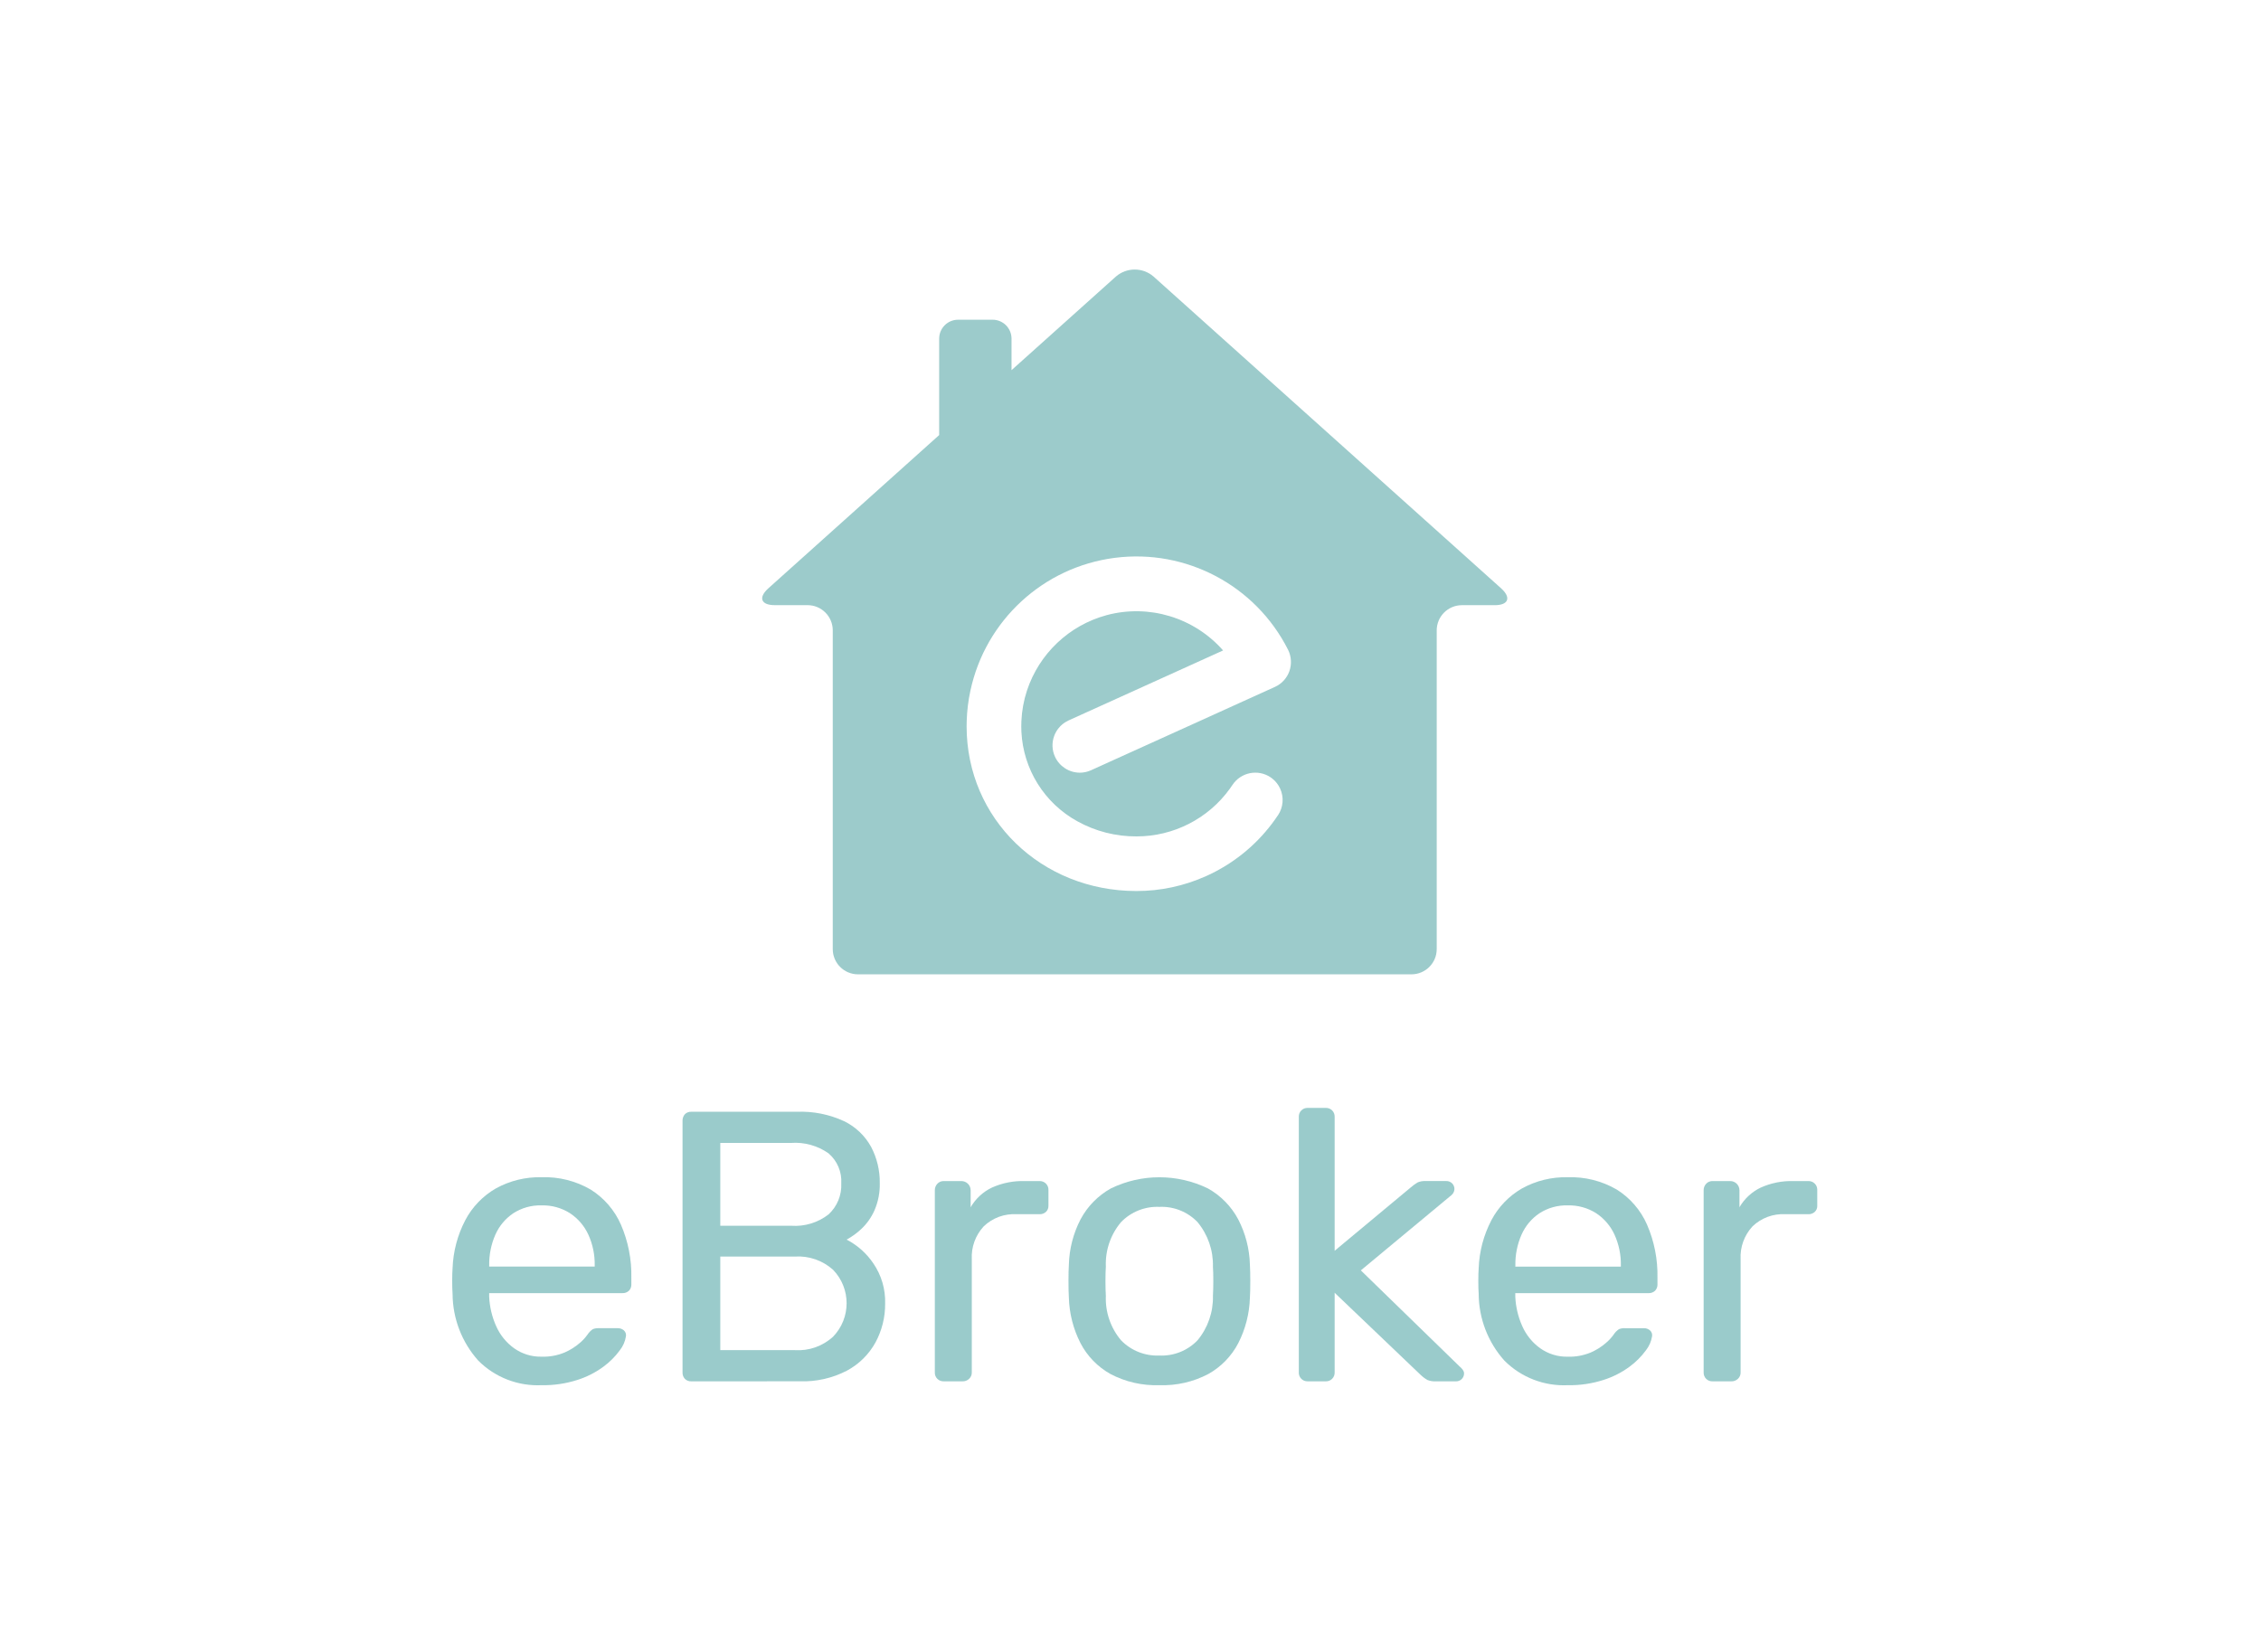
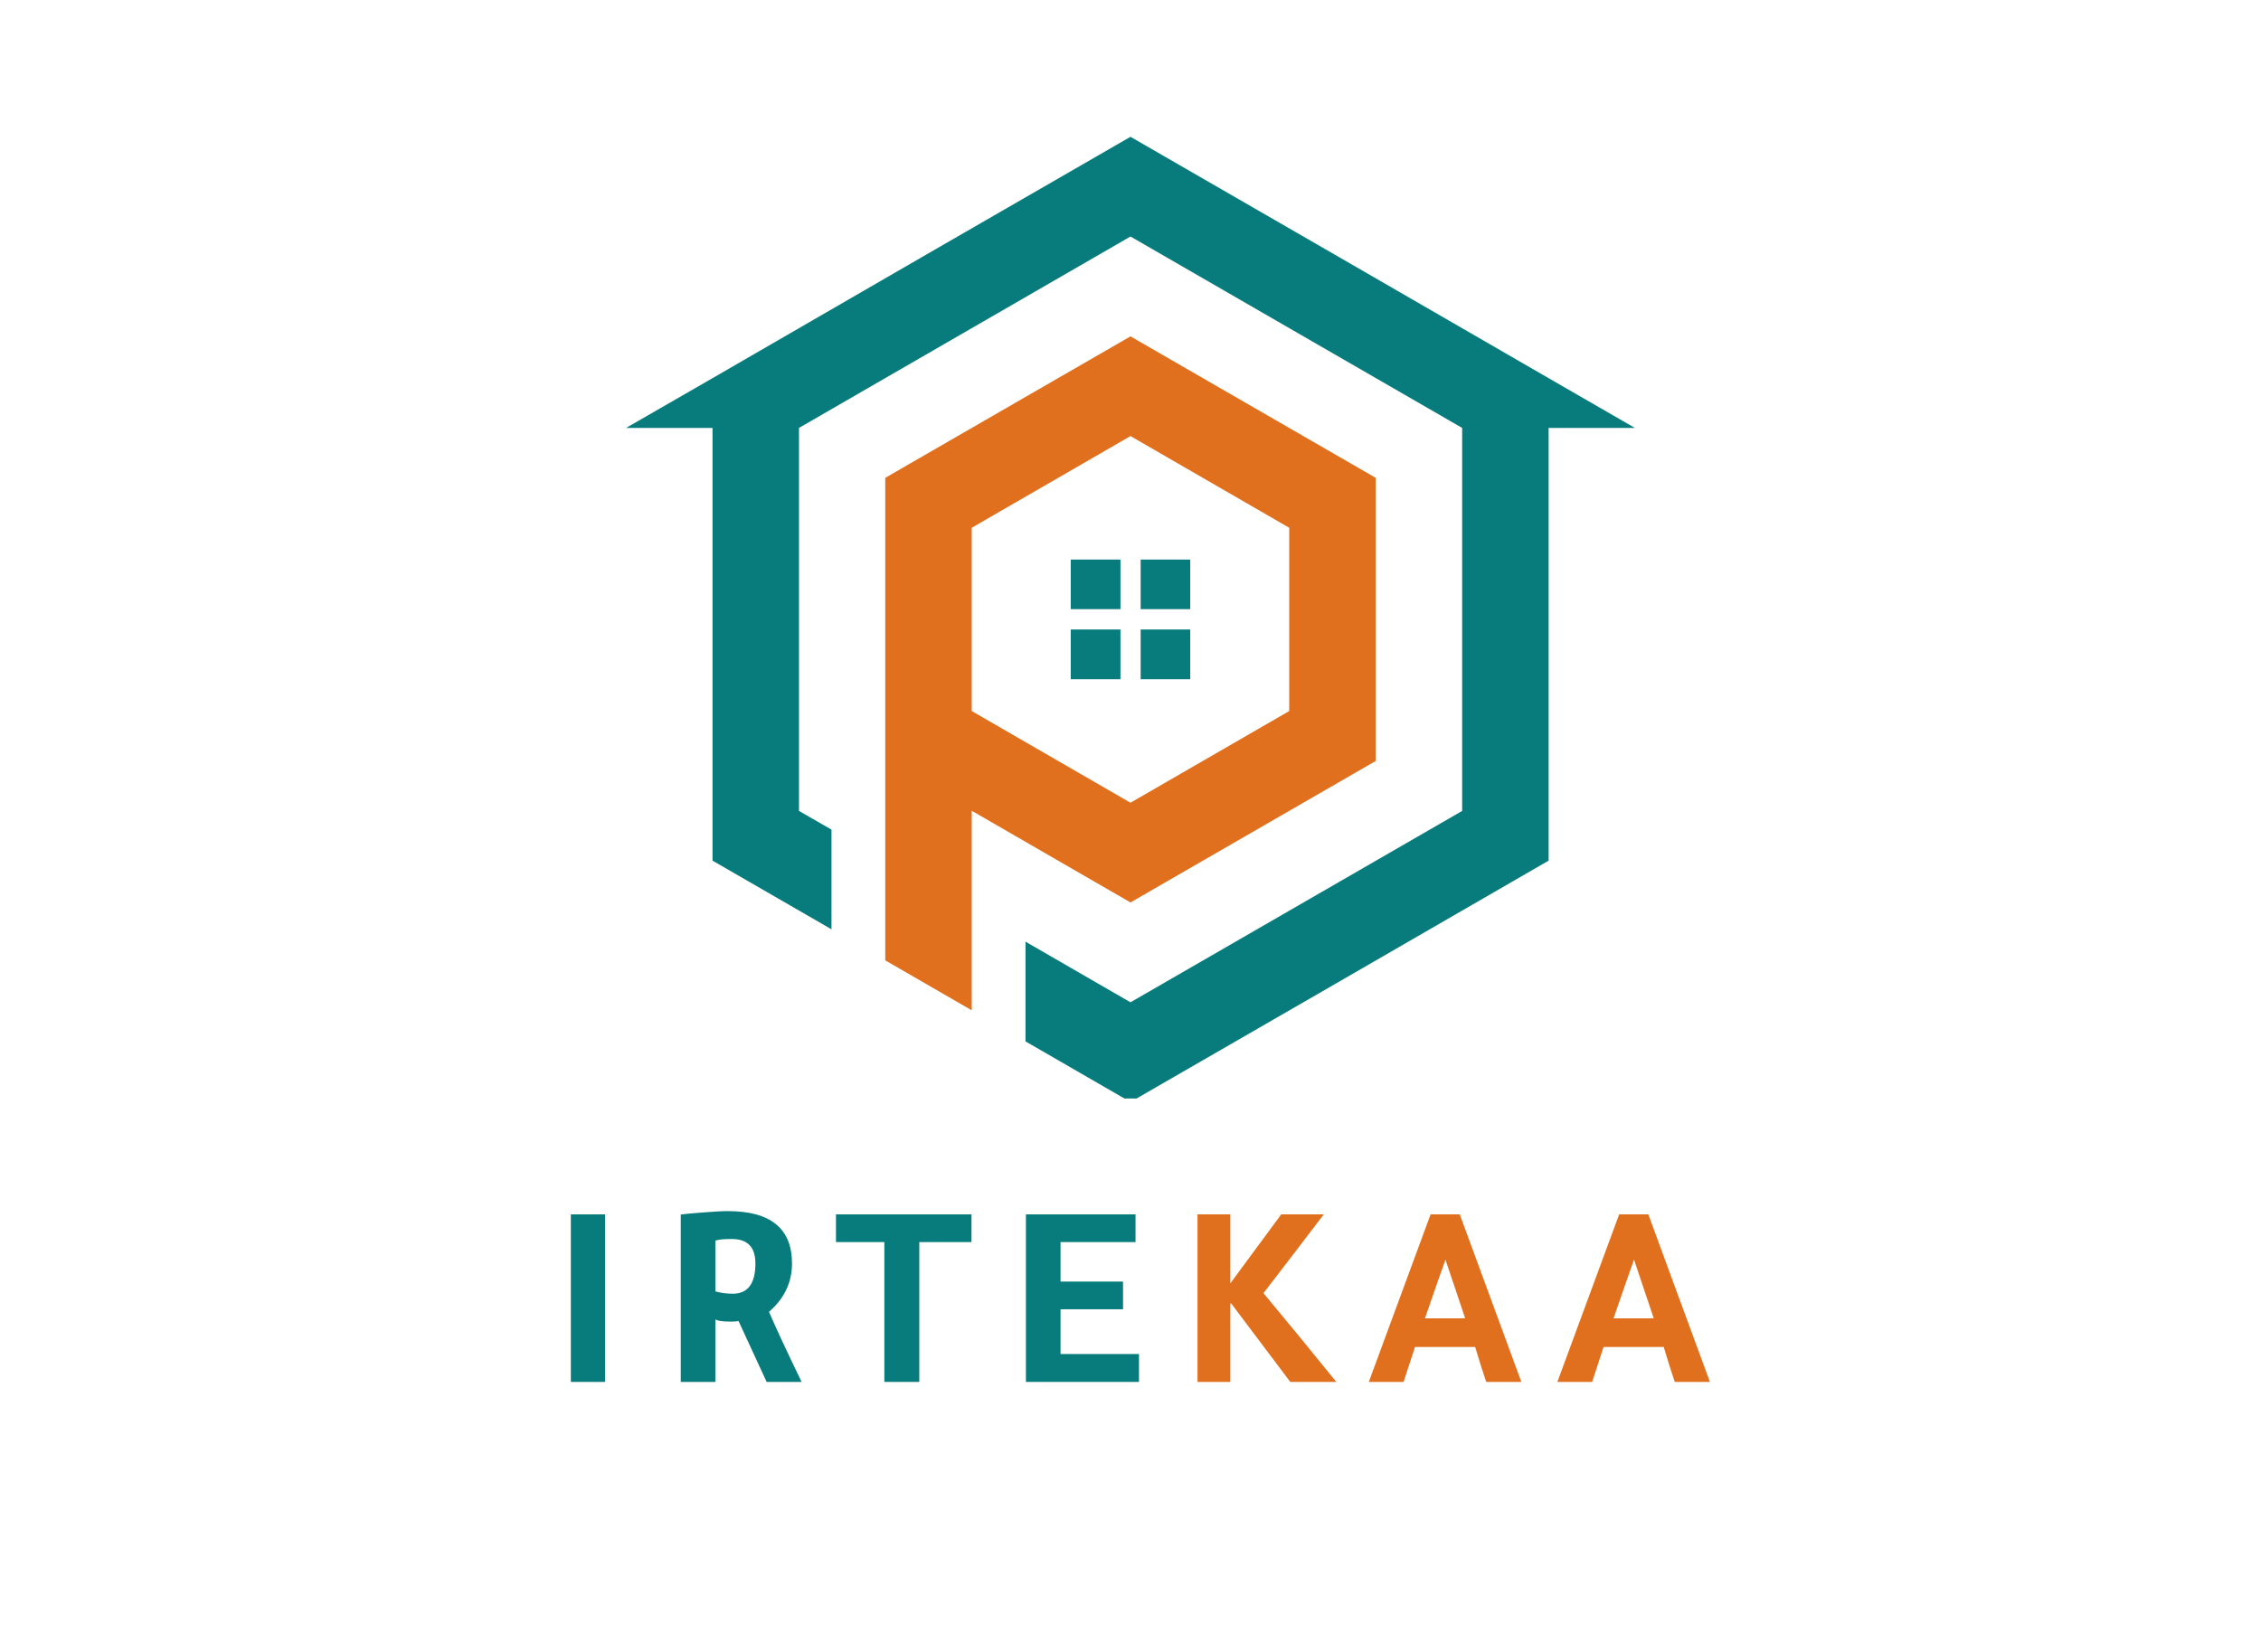
- <svg xmlns="http://www.w3.org/2000/svg" width="260" height="190" viewBox="0 0 260 190">
-   <g data-name="Group 3720" style="opacity:.4">
-     <g data-name="Group 3719" style="clip-path:url(#d62ap01ora)" transform="translate(52 31)">
-       <path data-name="Path 11379" d="M156.931 36.668 116.954.8a3.309 3.309 0 0 0-4.311 0l-12.012 10.775v-3.63a2.175 2.175 0 0 0-2.171-2.171h-3.978a2.175 2.175 0 0 0-2.171 2.171V19.04L72.667 36.668c-1.184 1.064-.852 1.935.739 1.935h3.773a2.9 2.9 0 0 1 2.895 2.897v36.669a2.9 2.9 0 0 0 2.891 2.894h63.668a2.9 2.9 0 0 0 2.891-2.894V41.5a2.9 2.9 0 0 1 2.894-2.894h3.773c1.591 0 1.924-.871.739-1.935M131.28 62.75a19.51 19.51 0 0 1-7.21 6.5c-.352.189-.712.364-1.076.522a19.433 19.433 0 0 1-8 1.711c-10.948 0-19.528-8.316-19.528-18.94q0-.314.011-.627a19.042 19.042 0 0 1 .426-3.479 19.528 19.528 0 0 1 36.524-4.714 3.175 3.175 0 0 1 .159 2.465 3.137 3.137 0 0 1-1.668 1.819l-.782.356-.166.074-3.189 1.444-4.481 2.035-10.286 4.659-2.233 1.014a3.111 3.111 0 0 1-1.292.283h-.011a3.154 3.154 0 0 1-2.856-1.85 3.118 3.118 0 0 1-.077-2.4 3.054 3.054 0 0 1 .487-.855 2.965 2.965 0 0 1 1.053-.848.728.728 0 0 1 .1-.054l2.082-.944 5.476-2.48 9.59-4.346.627-.283a13.274 13.274 0 0 0-13.39-4.06 13.316 13.316 0 0 0-9.168 8.688 13.1 13.1 0 0 0-.635 3.479c-.011.209-.015.418-.015.627s0 .418.015.627a12.446 12.446 0 0 0 6.455 10.3A13.848 13.848 0 0 0 115 65.2a13.213 13.213 0 0 0 10.747-5.5c.1-.139.2-.282.294-.426a3.152 3.152 0 0 1 4.362-.882 2.585 2.585 0 0 1 .236.174 3.1 3.1 0 0 1 .886 1.146 3.15 3.15 0 0 1-.244 3.042" transform="translate(-36.312)" style="fill:#087c7c" />
-       <path data-name="Path 11380" d="M10.32 234.67a9.659 9.659 0 0 1-7.309-2.812 11.589 11.589 0 0 1-2.967-7.685Q0 223.6 0 222.688t.044-1.483a12.951 12.951 0 0 1 1.461-5.514 9.129 9.129 0 0 1 3.522-3.654 10.358 10.358 0 0 1 5.248-1.285 10.516 10.516 0 0 1 5.648 1.418 9.041 9.041 0 0 1 3.477 4.03 14.57 14.57 0 0 1 1.2 6.112v.753a.974.974 0 0 1-.288.753 1.037 1.037 0 0 1-.731.266H4.252v.4a9.258 9.258 0 0 0 .8 3.388 6.219 6.219 0 0 0 2.06 2.547 5.264 5.264 0 0 0 3.166.974 6.368 6.368 0 0 0 2.658-.487 6.806 6.806 0 0 0 1.727-1.085 5.133 5.133 0 0 0 .886-.952 2.3 2.3 0 0 1 .62-.642 1.68 1.68 0 0 1 .709-.111h2.17a1.031 1.031 0 0 1 .687.244.746.746 0 0 1 .244.686 3.432 3.432 0 0 1-.709 1.617 8.689 8.689 0 0 1-1.882 1.882 10.279 10.279 0 0 1-3.012 1.528 12.776 12.776 0 0 1-4.053.6m-6.071-13.645h12.136v-.128a8.218 8.218 0 0 0-.731-3.544 5.893 5.893 0 0 0-2.1-2.458 5.808 5.808 0 0 0-3.278-.908 5.7 5.7 0 0 0-3.255.908 5.783 5.783 0 0 0-2.06 2.458 8.439 8.439 0 0 0-.709 3.544z" transform="translate(0 -106.351)" style="fill:#027d7d" />
-       <path data-name="Path 11381" d="M54.487 226.557a.969.969 0 0 1-.753-.288 1.035 1.035 0 0 1-.266-.731v-28.923a1.1 1.1 0 0 1 .266-.775.974.974 0 0 1 .753-.287h12.136a11.817 11.817 0 0 1 5.426 1.085 7.065 7.065 0 0 1 3.1 2.945 8.673 8.673 0 0 1 1 4.164 7.451 7.451 0 0 1-.6 3.123 6.582 6.582 0 0 1-1.484 2.126 8.247 8.247 0 0 1-1.727 1.262A8.274 8.274 0 0 1 75.415 213a7.761 7.761 0 0 1 1.351 4.606 9.22 9.22 0 0 1-1.107 4.474 8.148 8.148 0 0 1-3.3 3.256 10.936 10.936 0 0 1-5.381 1.218zm3.322-17.894h8.15a6.259 6.259 0 0 0 4.3-1.306 4.54 4.54 0 0 0 1.462-3.566 4.206 4.206 0 0 0-1.462-3.455 6.652 6.652 0 0 0-4.3-1.2h-8.15zm0 14.307H66.4a5.928 5.928 0 0 0 4.385-1.551 5.536 5.536 0 0 0 0-7.685 5.981 5.981 0 0 0-4.385-1.528h-8.591z" transform="translate(-26.981 -98.681)" style="fill:#027d7d" />
-       <path data-name="Path 11382" d="M113.053 234.678a.985.985 0 0 1-1.019-1.019v-20.95a1.067 1.067 0 0 1 .288-.753.956.956 0 0 1 .731-.311h2.037a1.06 1.06 0 0 1 1.063 1.064v1.949a5.622 5.622 0 0 1 2.436-2.259 8.559 8.559 0 0 1 3.765-.753h1.727a.985.985 0 0 1 1.018 1.019v1.816a.92.92 0 0 1-.287.709 1.038 1.038 0 0 1-.731.266h-2.658a5.042 5.042 0 0 0-3.765 1.395 5.164 5.164 0 0 0-1.373 3.788v13.022a.955.955 0 0 1-.31.731 1.068 1.068 0 0 1-.753.288z" transform="translate(-56.535 -106.802)" style="fill:#027d7d" />
-       <path data-name="Path 11383" d="M153.515 234.67a11.244 11.244 0 0 1-5.626-1.284 8.634 8.634 0 0 1-3.454-3.566 12.251 12.251 0 0 1-1.329-5.2q-.045-.753-.045-1.927t.045-1.882a12 12 0 0 1 1.35-5.226 8.821 8.821 0 0 1 3.478-3.544 12.766 12.766 0 0 1 11.162 0 8.827 8.827 0 0 1 3.477 3.544 12 12 0 0 1 1.351 5.226q.043.71.044 1.882t-.044 1.927a12.279 12.279 0 0 1-1.329 5.2 8.637 8.637 0 0 1-3.456 3.566 11.238 11.238 0 0 1-5.624 1.284m0-3.41a5.719 5.719 0 0 0 4.385-1.75 7.693 7.693 0 0 0 1.772-5.116q.042-.665.044-1.683t-.044-1.683a7.7 7.7 0 0 0-1.772-5.116 5.723 5.723 0 0 0-4.385-1.75 5.794 5.794 0 0 0-4.407 1.75 7.462 7.462 0 0 0-1.75 5.116q-.045.664-.044 1.683t.044 1.683a7.458 7.458 0 0 0 1.75 5.116 5.79 5.79 0 0 0 4.407 1.75" transform="translate(-72.193 -106.351)" style="fill:#027d7d" />
-       <path data-name="Path 11384" d="M197.549 226.105a.985.985 0 0 1-1.019-1.019v-29.41a.986.986 0 0 1 1.019-1.019h2.082a.986.986 0 0 1 1.019 1.019v15.414l8.725-7.264a5.571 5.571 0 0 1 .82-.6 2.136 2.136 0 0 1 .952-.156h2.348a.91.91 0 0 1 .931.931.919.919 0 0 1-.111.4 1.3 1.3 0 0 1-.421.443l-10.232 8.5L215 224.377q.531.444.532.8a.908.908 0 0 1-.931.93h-2.3a2.283 2.283 0 0 1-.974-.155 3.909 3.909 0 0 1-.8-.6l-9.877-9.434v9.168a.985.985 0 0 1-1.019 1.019z" transform="translate(-99.175 -98.229)" style="fill:#027d7d" />
-       <path data-name="Path 11385" d="M248.517 234.67a9.657 9.657 0 0 1-7.308-2.812 11.592 11.592 0 0 1-2.968-7.685q-.045-.575-.044-1.484t.044-1.483a12.944 12.944 0 0 1 1.462-5.514 9.128 9.128 0 0 1 3.521-3.654 10.358 10.358 0 0 1 5.249-1.285 10.517 10.517 0 0 1 5.647 1.418 9.037 9.037 0 0 1 3.477 4.03 14.555 14.555 0 0 1 1.2 6.112v.753a.973.973 0 0 1-.288.753 1.035 1.035 0 0 1-.731.266h-15.329v.4a9.247 9.247 0 0 0 .8 3.388 6.232 6.232 0 0 0 2.06 2.547 5.264 5.264 0 0 0 3.167.974 6.371 6.371 0 0 0 2.658-.487 6.812 6.812 0 0 0 1.727-1.085 5.157 5.157 0 0 0 .886-.952 2.294 2.294 0 0 1 .62-.642 1.68 1.68 0 0 1 .709-.111h2.171a1.031 1.031 0 0 1 .686.244.746.746 0 0 1 .244.686 3.427 3.427 0 0 1-.709 1.617 8.689 8.689 0 0 1-1.882 1.882 10.278 10.278 0 0 1-3.012 1.528 12.777 12.777 0 0 1-4.053.6m-6.067-13.642h12.136v-.132a8.225 8.225 0 0 0-.731-3.544 5.9 5.9 0 0 0-2.1-2.458 5.805 5.805 0 0 0-3.277-.908 5.7 5.7 0 0 0-3.256.908 5.781 5.781 0 0 0-2.059 2.458 8.432 8.432 0 0 0-.709 3.544z" transform="translate(-120.201 -106.351)" style="fill:#027d7d" />
-       <path data-name="Path 11386" d="M291.523 234.678a.985.985 0 0 1-1.019-1.019v-20.95a1.065 1.065 0 0 1 .288-.753.954.954 0 0 1 .731-.311h2.037a1.06 1.06 0 0 1 1.063 1.064v1.949a5.626 5.626 0 0 1 2.436-2.259 8.563 8.563 0 0 1 3.765-.753h1.727a.986.986 0 0 1 1.018 1.019v1.816a.917.917 0 0 1-.288.709 1.035 1.035 0 0 1-.731.266h-2.658a5.042 5.042 0 0 0-3.765 1.395 5.164 5.164 0 0 0-1.373 3.788v13.022a.956.956 0 0 1-.31.731 1.067 1.067 0 0 1-.753.288z" transform="translate(-146.596 -106.802)" style="fill:#027d7d" />
+ <svg xmlns="http://www.w3.org/2000/svg" width="260" zoomAndPan="magnify" viewBox="0 0 194.88 142.5" height="190" preserveAspectRatio="xMidYMid meet" version="1.0">
+   <defs>
+     <g />
+     <clipPath id="b57cabf8b5">
+       <path d="M 53.445 11.801 L 141 11.801 L 141 94.758 L 53.445 94.758 Z M 53.445 11.801 " clip-rule="nonzero" />
+     </clipPath>
+   </defs>
+   <path fill="#087c7c" d="M 92.285 48.27 L 96.574 48.27 L 96.574 52.547 L 92.285 52.547 Z M 96.574 54.301 L 96.574 58.594 L 92.285 58.594 L 92.285 54.301 Z M 98.316 48.27 L 102.59 48.27 L 102.59 52.547 L 98.316 52.547 Z M 102.59 54.301 L 102.59 58.594 L 98.316 58.594 L 98.316 54.301 Z M 102.59 54.301 " fill-opacity="1" fill-rule="evenodd" />
+   <path fill="#e0701d" d="M 76.289 41.219 L 76.289 82.844 L 83.746 87.152 L 83.746 69.938 L 97.438 77.848 L 118.586 65.645 L 118.586 41.219 L 97.438 29.016 Z M 97.438 69.246 L 83.746 61.336 L 83.746 45.527 L 97.438 37.617 L 111.129 45.527 L 111.129 61.336 Z M 97.438 69.246 " fill-opacity="1" fill-rule="evenodd" />
+   <g clip-path="url(#b57cabf8b5)">
+     <path fill="#087c7c" d="M 97.438 86.461 L 88.383 81.23 L 88.383 89.832 L 97.438 95.062 L 115.469 84.66 L 133.5 74.242 L 133.5 36.914 L 140.941 36.914 L 133.5 32.621 L 115.469 22.203 L 97.438 11.801 L 79.406 22.203 L 61.391 32.621 L 53.934 36.914 L 61.391 36.914 L 61.391 74.242 L 71.652 80.164 L 71.652 71.566 L 68.848 69.953 L 68.848 36.914 L 97.438 20.402 L 126.043 36.914 L 126.043 69.953 Z M 97.438 86.461 " fill-opacity="1" fill-rule="evenodd" />
+   </g>
+   <g fill="#087c7c" fill-opacity="1">
+     <g transform="translate(47.34502, 119.2079)">
+       <g>
+         <path d="M 4.781 -14.453 L 4.781 0 L 1.828 0 L 1.828 -14.453 Z M 4.781 -14.453 " />
+       </g>
+     </g>
+   </g>
+   <g fill="#087c7c" fill-opacity="1">
+     <g transform="translate(56.82423, 119.2079)">
+       <g>
+         <path d="M 1.828 0 L 1.828 -14.438 C 2.035 -14.477 2.633 -14.535 3.625 -14.609 C 4.613 -14.691 5.367 -14.734 5.891 -14.734 C 9.578 -14.734 11.422 -13.227 11.422 -10.219 C 11.422 -8.582 10.758 -7.191 9.438 -6.047 C 9.977 -4.785 10.914 -2.77 12.25 0 L 9.234 0 C 8.484 -1.625 7.676 -3.375 6.812 -5.25 C 6.645 -5.219 6.414 -5.203 6.125 -5.203 C 5.445 -5.203 5.008 -5.266 4.812 -5.391 L 4.812 0 Z M 4.812 -12.172 L 4.812 -7.812 C 5.27 -7.676 5.77 -7.609 6.312 -7.609 C 7.613 -7.609 8.266 -8.477 8.266 -10.219 C 8.266 -11.625 7.586 -12.328 6.234 -12.328 C 5.461 -12.328 4.988 -12.273 4.812 -12.172 Z M 4.812 -12.172 " />
+       </g>
+     </g>
+   </g>
+   <g fill="#087c7c" fill-opacity="1">
+     <g transform="translate(71.69388, 119.2079)">
+       <g>
+         <path d="M 4.516 -12.062 L 0.344 -12.062 L 0.344 -14.453 L 12.031 -14.453 L 12.031 -12.062 L 7.531 -12.062 L 7.531 0 L 4.516 0 Z M 4.516 -12.062 " />
+       </g>
+     </g>
+   </g>
+   <g fill="#087c7c" fill-opacity="1">
+     <g transform="translate(86.95181, 119.2079)">
+       <g>
+         <path d="M 1.469 -14.453 L 10.922 -14.453 L 10.922 -12.062 L 4.453 -12.062 L 4.453 -8.656 L 9.844 -8.656 L 9.844 -6.266 L 4.453 -6.266 L 4.453 -2.406 L 11.219 -2.406 L 11.219 0 L 1.469 0 Z M 1.469 -14.453 " />
+       </g>
+     </g>
+   </g>
+   <g fill="#e0701d" fill-opacity="1">
+     <g transform="translate(101.3921, 119.2079)">
+       <g>
+         <path d="M 4.656 -14.453 L 4.656 -8.5 C 6.664 -11.227 8.129 -13.211 9.047 -14.453 L 12.719 -14.453 C 11.156 -12.398 9.422 -10.133 7.516 -7.656 C 9.516 -5.258 11.609 -2.707 13.797 0 L 9.828 0 C 8.422 -1.875 6.723 -4.129 4.734 -6.766 L 4.656 -6.766 L 4.656 0 L 1.828 0 L 1.828 -14.453 Z M 4.656 -14.453 " />
+       </g>
+     </g>
+   </g>
+   <g fill="#e0701d" fill-opacity="1">
+     <g transform="translate(117.8834, 119.2079)">
+       <g>
+         <path d="M 5.438 -14.453 L 7.953 -14.453 L 13.266 0 L 10.234 0 C 9.973 -0.758 9.656 -1.766 9.281 -3.016 L 4.094 -3.016 C 3.875 -2.328 3.547 -1.32 3.109 0 L 0.109 0 Z M 6.719 -10.547 C 6.289 -9.348 5.703 -7.66 4.953 -5.484 L 8.422 -5.484 C 7.711 -7.586 7.145 -9.273 6.719 -10.547 Z M 6.719 -10.547 " />
+       </g>
+     </g>
+   </g>
+   <g fill="#e0701d" fill-opacity="1">
+     <g transform="translate(134.1463, 119.2079)">
+       <g>
+         <path d="M 5.438 -14.453 L 7.953 -14.453 L 13.266 0 L 10.234 0 C 9.973 -0.758 9.656 -1.766 9.281 -3.016 L 4.094 -3.016 C 3.875 -2.328 3.547 -1.32 3.109 0 L 0.109 0 Z M 6.719 -10.547 C 6.289 -9.348 5.703 -7.66 4.953 -5.484 L 8.422 -5.484 C 7.711 -7.586 7.145 -9.273 6.719 -10.547 Z M 6.719 -10.547 " />
+       </g>
    </g>
  </g>
</svg>
